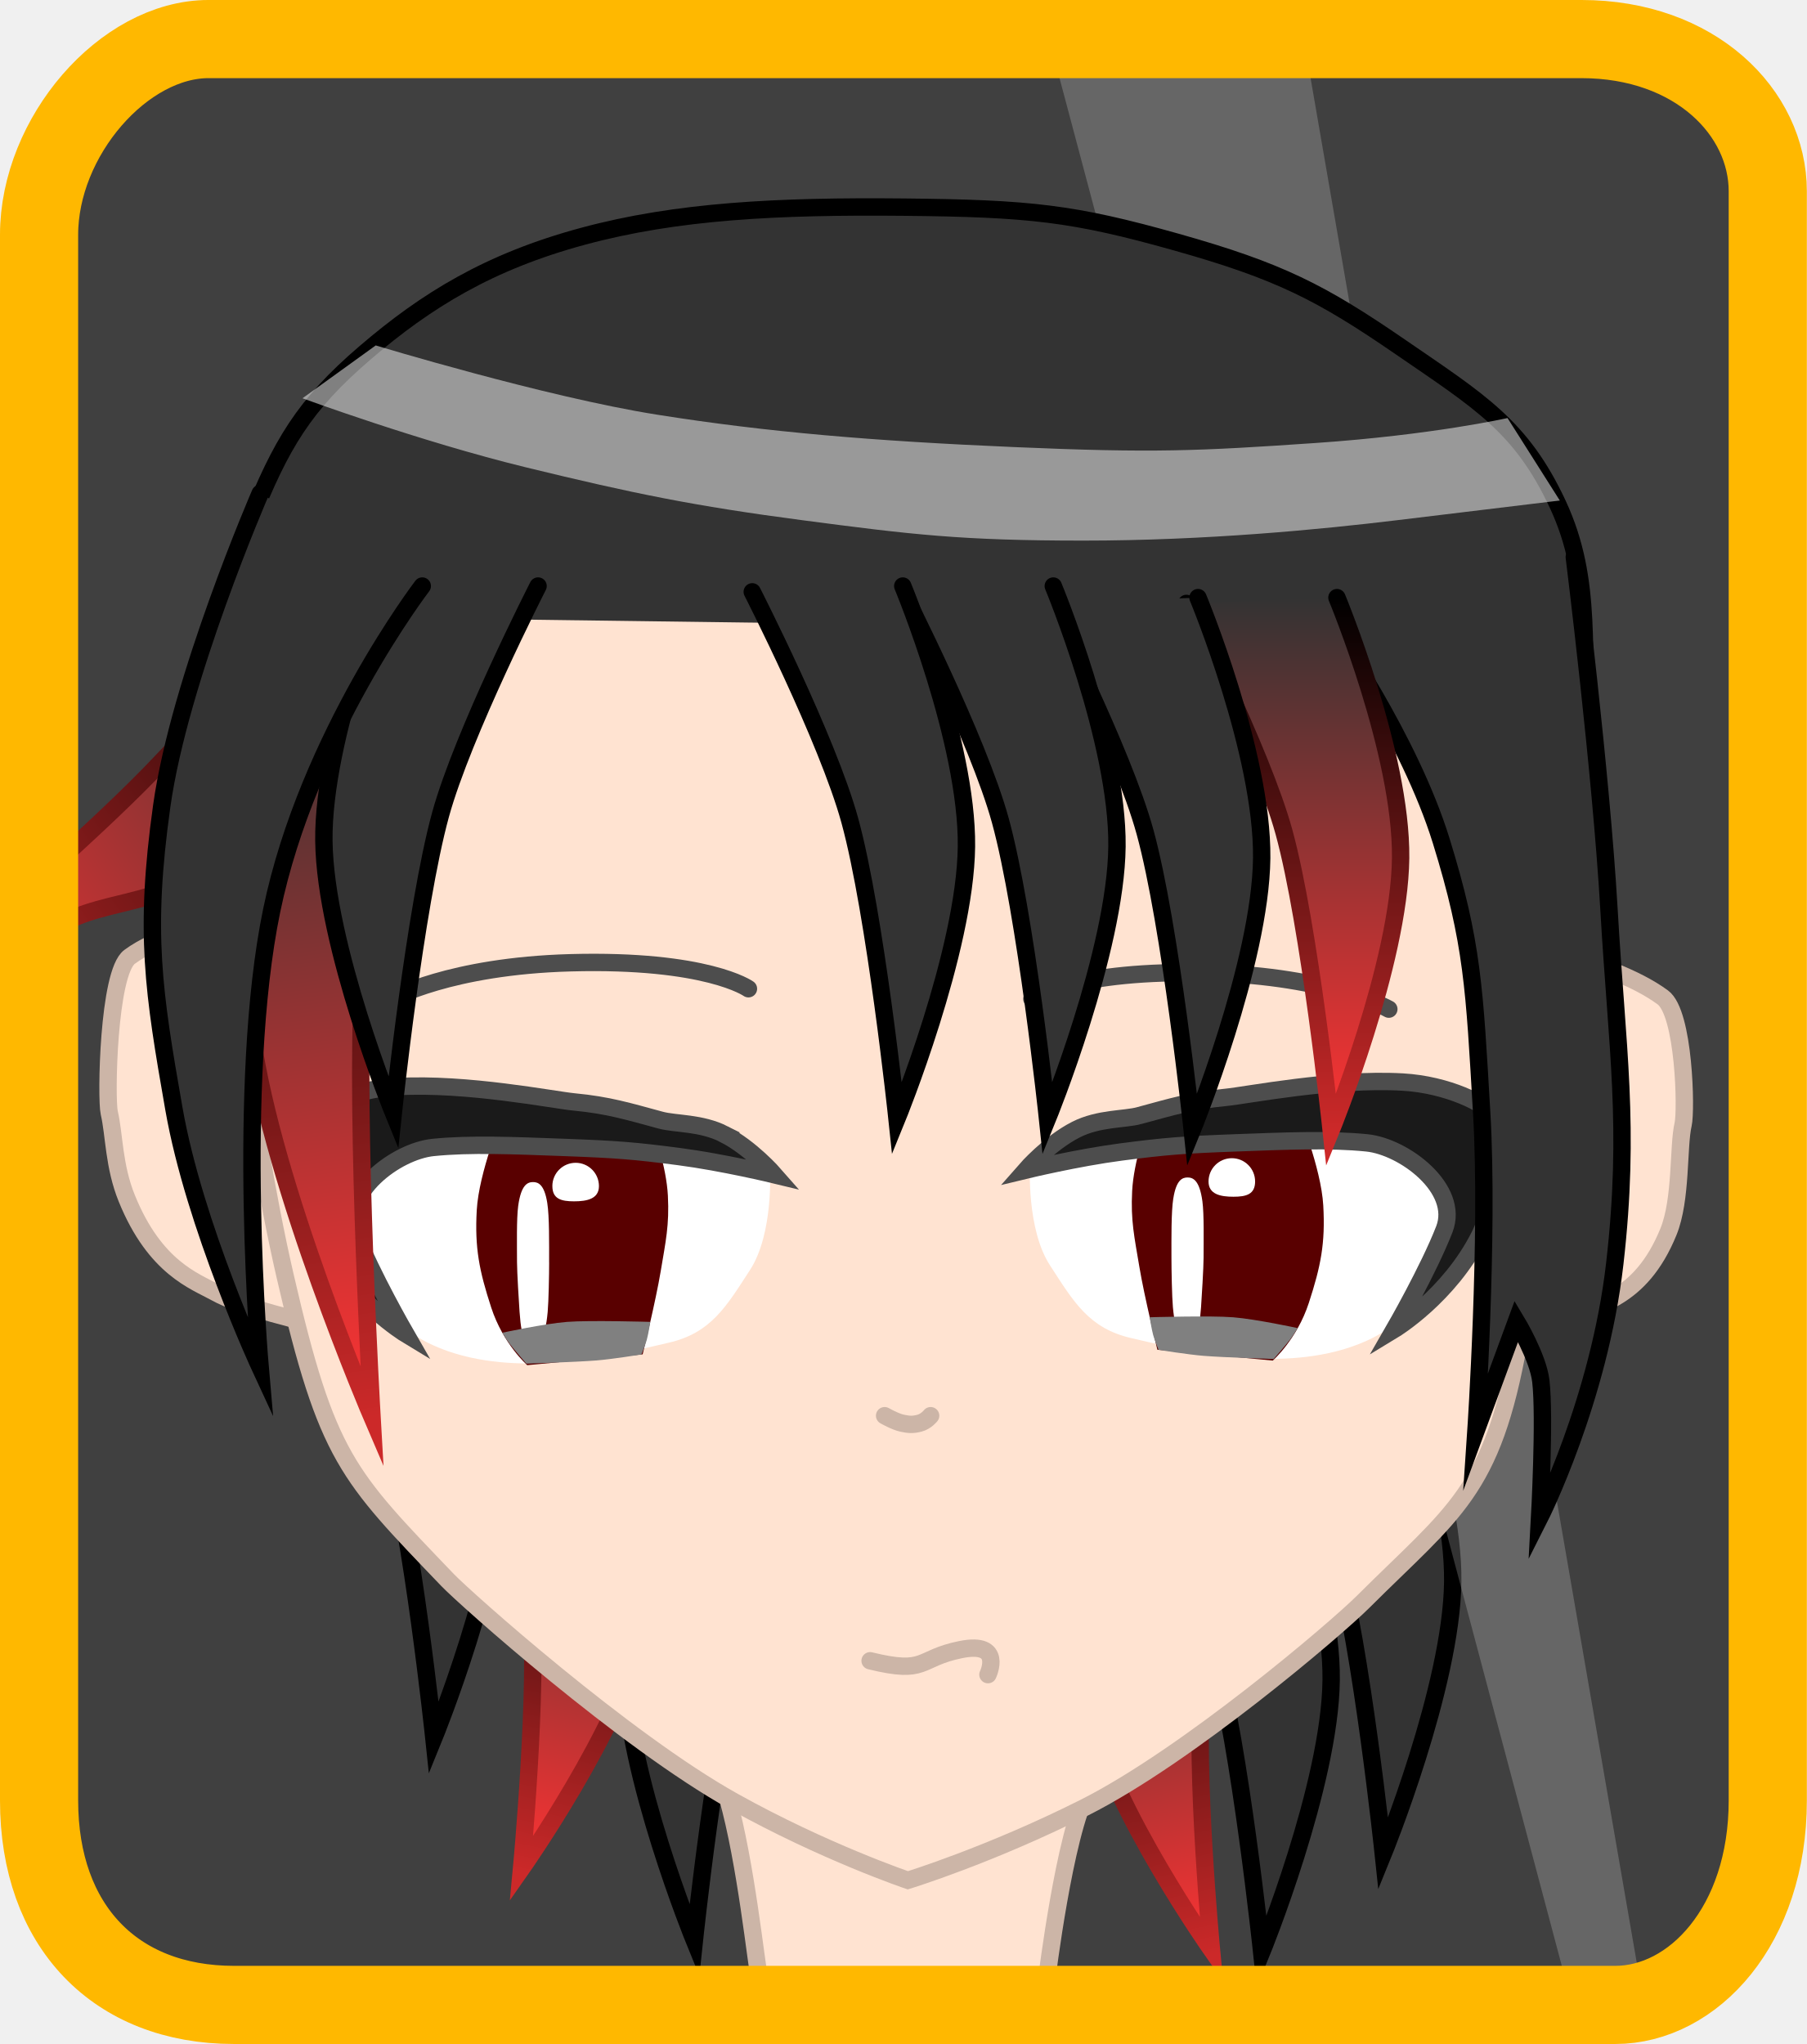
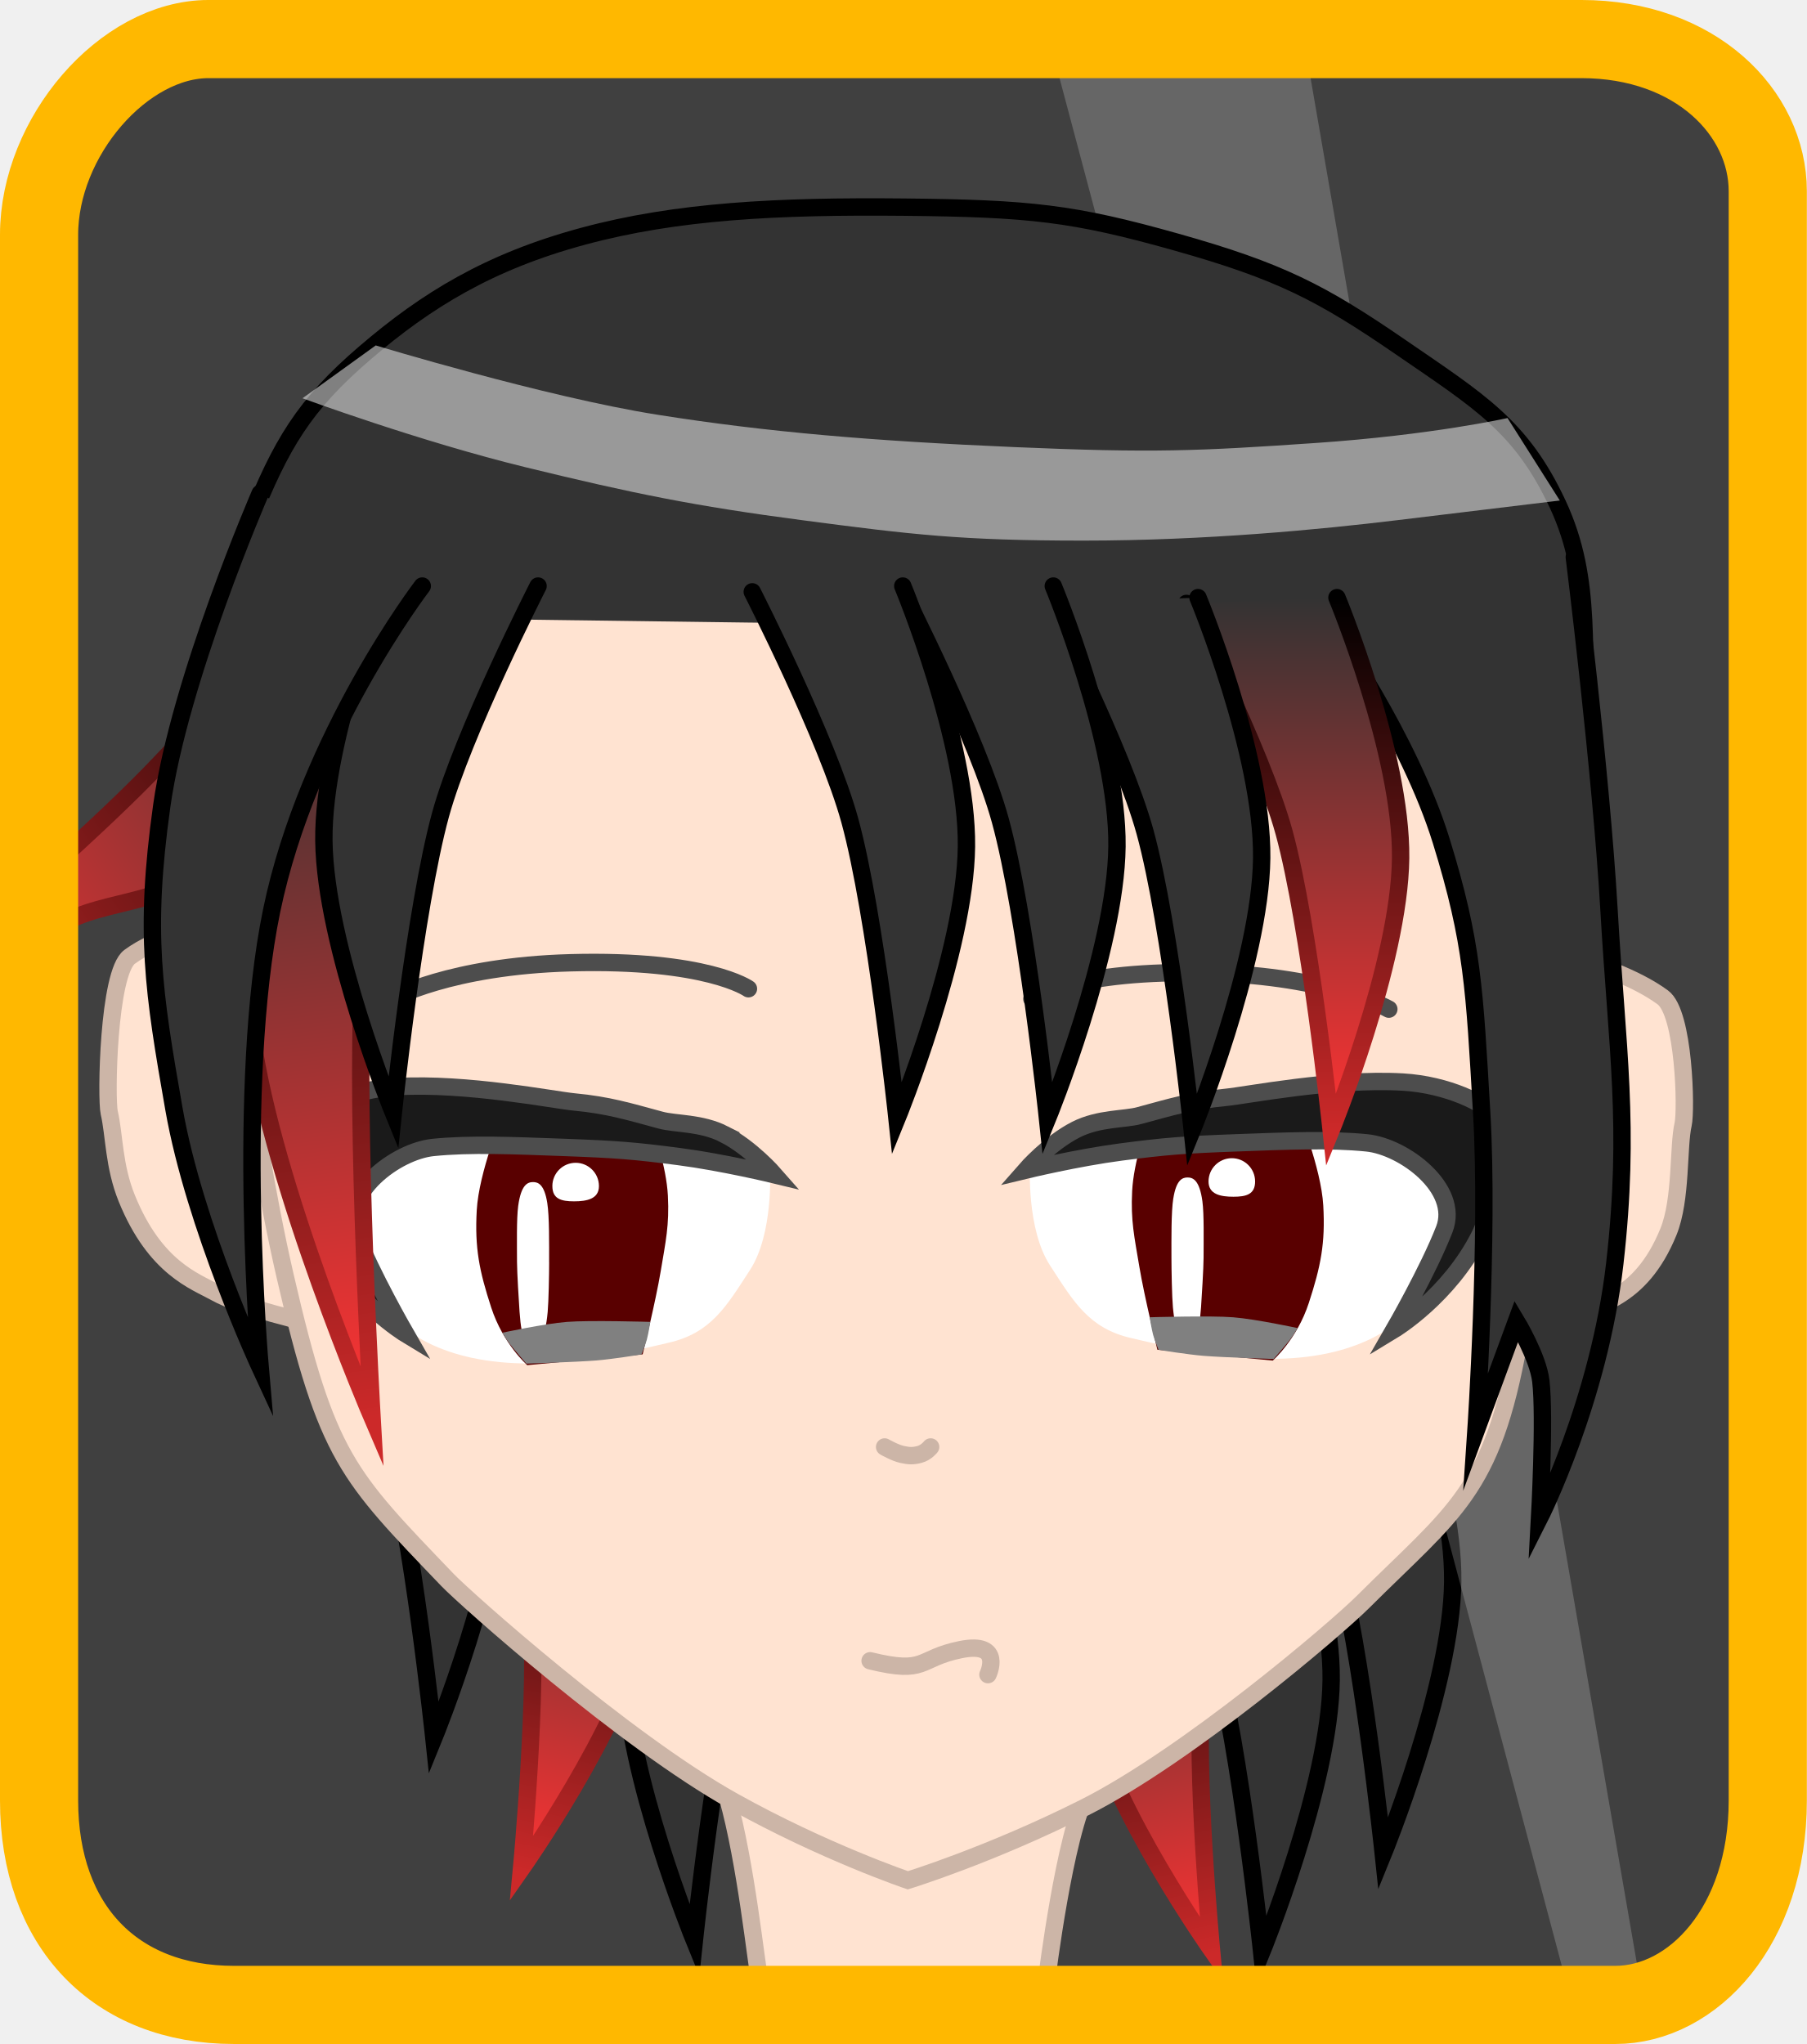
<svg xmlns="http://www.w3.org/2000/svg" version="1.1" width="104.038" height="117.7" viewBox="0,0,104.038,117.7">
  <defs>
    <linearGradient x1="254.622" y1="205.983" x2="260.383" y2="232.842" gradientUnits="userSpaceOnUse" id="color-1">
      <stop offset="0" stop-color="#333333" />
      <stop offset="1" stop-color="#ff3333" />
    </linearGradient>
    <linearGradient x1="254.622" y1="205.983" x2="260.383" y2="232.842" gradientUnits="userSpaceOnUse" id="color-2">
      <stop offset="0" stop-color="#000000" />
      <stop offset="1" stop-color="#cc2929" />
    </linearGradient>
    <linearGradient x1="222.124" y1="201.316" x2="216.363" y2="228.176" gradientUnits="userSpaceOnUse" id="color-3">
      <stop offset="0" stop-color="#333333" />
      <stop offset="1" stop-color="#ff3333" />
    </linearGradient>
    <linearGradient x1="222.124" y1="201.316" x2="216.363" y2="228.176" gradientUnits="userSpaceOnUse" id="color-4">
      <stop offset="0" stop-color="#000000" />
      <stop offset="1" stop-color="#cc2929" />
    </linearGradient>
    <linearGradient x1="262.962" y1="155.16" x2="262.962" y2="185.826" gradientUnits="userSpaceOnUse" id="color-5">
      <stop offset="0" stop-color="#333333" />
      <stop offset="1" stop-color="#ff3333" />
    </linearGradient>
    <linearGradient x1="262.962" y1="155.16" x2="262.962" y2="185.826" gradientUnits="userSpaceOnUse" id="color-6">
      <stop offset="0" stop-color="#000000" />
      <stop offset="1" stop-color="#cc2929" />
    </linearGradient>
    <linearGradient x1="206.289" y1="158.109" x2="212.05" y2="202.066" gradientUnits="userSpaceOnUse" id="color-7">
      <stop offset="0" stop-color="#333333" />
      <stop offset="1" stop-color="#ff3333" />
    </linearGradient>
    <linearGradient x1="206.289" y1="158.109" x2="212.05" y2="202.066" gradientUnits="userSpaceOnUse" id="color-8">
      <stop offset="0" stop-color="#000000" />
      <stop offset="1" stop-color="#cc2929" />
    </linearGradient>
    <linearGradient x1="211.214" y1="155.745" x2="181.009" y2="177.128" gradientUnits="userSpaceOnUse" id="color-9">
      <stop offset="0" stop-color="#333333" />
      <stop offset="1" stop-color="#ff3333" />
    </linearGradient>
    <linearGradient x1="211.214" y1="155.745" x2="181.009" y2="177.128" gradientUnits="userSpaceOnUse" id="color-10">
      <stop offset="0" stop-color="#000000" />
      <stop offset="1" stop-color="#cc2929" />
    </linearGradient>
  </defs>
  <g transform="translate(-188.4811,-120.7474)">
    <g stroke-miterlimit="10">
      <path d="M192.017,227.712c0,-23.926 0,-83.802 0,-96.374c0,-4.532 5.044,-8.749 10.035,-8.749c10.942,0 53.782,0 74.816,0c7.15,0 11.781,5.27 11.781,10.651c0,13.471 0,72.131 0,95.106c0,5.759 -3.397,9.276 -8.853,9.276c-19.174,0 -63.781,0 -75.792,0c-5.806,0 -11.987,-3.772 -11.987,-9.91z" fill="#404040" stroke="none" stroke-width="NaN" stroke-linecap="butt" />
      <path d="M260.8,205.785c0,0 -2.7,7.776 -3.096,11.976c-0.452,4.797 0.532,15.254 0.532,15.254c0,0 -5.712,-8.131 -6.909,-13.404c-1.197,-5.273 0.818,-13.429 0.818,-13.429" fill="url(#color-1)" stroke="url(#color-2)" stroke-width="1" stroke-linecap="round" />
      <path d="M261.462,202.493c0,0 3.732,8.974 3.667,15c-0.066,6.026 -4,15.667 -4,15.667c0,0 -1.249,-11.826 -2.717,-17.169c-1.285,-4.679 -5.616,-13.164 -5.616,-13.164" fill="#333333" stroke="#000000" stroke-width="1" stroke-linecap="round" />
      <path d="M268.462,196.826c0,0 3.732,8.974 3.667,15c-0.066,6.026 -4,15.667 -4,15.667c0,0 -1.249,-11.826 -2.717,-17.169c-1.285,-4.679 -5.616,-13.164 -5.616,-13.164" fill="#333333" stroke="#000000" stroke-width="1" stroke-linecap="round" />
      <path d="M236.796,202.16c0,0 -4.331,8.485 -5.616,13.164c-1.468,5.344 -2.717,17.169 -2.717,17.169c0,0 -3.934,-9.641 -4,-15.667c-0.066,-6.026 3.667,-15 3.667,-15" fill="#333333" stroke="#000000" stroke-width="1" stroke-linecap="round" />
      <path d="M213.795,190.16c0,0 3.732,8.974 3.667,15c-0.066,6.026 -4,15.667 -4,15.667c0,0 -1.249,-11.826 -2.717,-17.169c-1.285,-4.679 -5.616,-13.164 -5.616,-13.164" fill="#333333" stroke="#000000" stroke-width="1" stroke-linecap="round" />
      <path d="M224.602,201.515c0,0 2.015,8.156 0.818,13.429c-1.197,5.273 -6.909,13.404 -6.909,13.404c0,0 0.983,-10.457 0.532,-15.254c-0.396,-4.2 -3.096,-11.976 -3.096,-11.976" fill="url(#color-3)" stroke="url(#color-4)" stroke-width="1" stroke-linecap="round" />
      <path d="M279.552,238.241l-30.991,-116.482h14.78l20.025,115.708z" fill-opacity="0.2" fill="#ffffff" stroke="#000000" stroke-width="0" stroke-linecap="round" />
      <path d="M201.797,174.259c0,0 -1.401,-6.968 -1.006,-11.402c0.395,-4.434 0.308,-7.612 2.091,-12.073c1.783,-4.46 3.086,-6.694 6.623,-9.725c3.536,-3.031 7.138,-5.245 12.548,-6.707c5.41,-1.462 11.219,-1.748 18.474,-1.677c7.254,0.071 9.748,0.34 15.685,2.012c5.937,1.672 8.329,2.897 12.897,6.036c4.568,3.139 6.966,4.564 9.063,9.055c2.097,4.49 1.304,8.53 1.743,14.085c0.438,5.555 -0.657,12.408 -0.657,12.408" fill="#333333" stroke="#000000" stroke-width="1" stroke-linecap="round" />
      <g fill="#ffe3d1" stroke="#ccb5a7" stroke-width="1" stroke-linecap="round">
        <g>
          <path d="M214.038,198.469c0,0 -10.179,-1.64 -13.15,-3.295c-1.186,-0.66 -3.472,-1.403 -5.103,-5.412c-0.763,-1.875 -0.716,-3.663 -1.013,-4.938c-0.187,-0.804 -0.066,-8.067 1.171,-8.978c3.112,-2.293 9.731,-2.472 10.125,-2.267c1.696,0.884 2.81,4.014 2.81,4.014z" />
          <path d="M232.13,234.21c-0.279,-1.885 -1.006,-8.22 -2.18,-11.247c-1.508,-3.89 -4.617,-4.231 -4.617,-4.231l28,-1.477c0,0 -0.877,4.204 -2.217,6.644c-1.34,2.441 -2.367,10.832 -2.367,10.832" />
          <path d="M271.122,178.927c0,0 1.114,-3.131 2.81,-4.014c0.394,-0.205 7.18,0.974 10.292,3.267c1.237,0.911 1.358,6.507 1.171,7.311c-0.297,1.276 -0.083,4.313 -0.846,6.188c-1.631,4.009 -4.251,4.168 -5.436,4.828c-2.971,1.655 -13.15,3.295 -13.15,3.295z" />
          <path d="M278.1,157.212c0,0 0.775,7.648 0.788,8.755c0.042,3.575 -2.523,29.646 -2.946,32.039c-1.532,8.67 -3.767,9.785 -8.98,14.985c-1.554,1.55 -10.125,8.87 -16.058,11.851c-5.443,2.735 -10.149,4.178 -10.149,4.178c0,0 -4.814,-1.629 -10.03,-4.537c-6.294,-3.509 -15.465,-11.701 -16.471,-12.751c-5.777,-6.033 -6.941,-7.034 -9.359,-17.525c-2.094,-9.085 -3.804,-23.389 -3.793,-28.24c0.003,-1.409 0.528,-9.765 0.528,-9.765" />
-           <path d="M242.067,202.268c0,0 -0.252,0.328 -0.64,0.43c-0.388,0.101 -0.602,0.086 -1.005,0c-0.403,-0.086 -1.005,-0.43 -1.005,-0.43" />
+           <path d="M242.067,204.068c0,0 -0.252,0.328 -0.64,0.43c-0.388,0.101 -0.602,0.086 -1.005,0c-0.403,-0.086 -1.005,-0.43 -1.005,-0.43" />
        </g>
        <path d="M238.582,216.38c3.295,0.808 2.709,-0.136 5.214,-0.643c2.505,-0.507 1.571,1.441 1.571,1.441" />
      </g>
      <g>
        <path d="M232.817,188.112c0,0 0.21,3.671 -1.151,5.765c-1.361,2.094 -2.237,3.635 -4.705,4.193c-2.06,0.466 -6.984,1.808 -11.343,0.858c-0.863,-0.188 -1.704,-0.466 -2.496,-0.858c-4.792,-2.373 -4.152,-8.91 -4.152,-8.91l3.598,-3.407z" fill="#ffffff" stroke="#4d4d4d" stroke-width="0" stroke-linecap="round" />
        <path d="M247.895,178.268c0,0 2.388,-1.709 10.241,-1.496c6.961,0.189 10.314,2.085 10.314,2.085" fill="none" stroke="#4d4d4d" stroke-width="1" stroke-linecap="round" />
        <path d="M211.021,178.271c0,0 3.353,-1.896 10.314,-2.085c7.854,-0.213 10.241,1.496 10.241,1.496" fill="none" stroke="#4d4d4d" stroke-width="1" stroke-linecap="round" />
        <path d="M226.107,185.86c0,0 0.743,2.03 0.831,3.738c0.088,1.708 -0.128,2.635 -0.415,4.361c-0.288,1.726 -1.038,4.776 -1.038,4.776l-6.645,0.623c0,0 -1.389,-1.212 -2.076,-3.322c-0.687,-2.11 -0.954,-3.428 -0.831,-5.607c0.123,-2.179 1.454,-5.399 1.454,-5.399z" fill="#590000" stroke="#000000" stroke-width="0" stroke-linecap="round" />
        <path d="M230.174,186.059c1.544,0.785 2.899,2.335 2.899,2.335c0,0 -2.959,-0.716 -5.503,-1.048c-2.544,-0.332 -3.586,-0.414 -6.552,-0.524c-2.965,-0.11 -5.47,-0.217 -7.6,0c-2.13,0.217 -5.367,2.635 -4.455,4.979c0.912,2.345 2.883,5.765 2.883,5.765c0,0 -3.166,-1.918 -4.917,-5.404c-1.099,-2.187 -1.323,-6.263 -0.848,-6.913c0.485,-0.663 2.678,-1.782 5.281,-1.93c4.007,-0.228 8.983,0.768 10.181,0.882c1.977,0.188 3.105,0.542 4.979,1.048c0.865,0.234 2.328,0.136 3.653,0.809z" fill="#1a1a1a" stroke="#4d4d4d" stroke-width="1" stroke-linecap="round" />
        <path d="M220.101,193.438c0,0.687 -0.03,2.264 -0.084,2.85c-0.146,1.592 -0.468,1.773 -0.841,1.773c-0.402,0 -0.651,0.015 -0.779,-1.774c-0.035,-0.486 -0.146,-2.304 -0.146,-2.849c0,-0.966 -0.033,-2.51 0.068,-3.252c0.166,-1.218 0.539,-1.371 0.856,-1.371c0.294,0 0.649,0.133 0.818,1.204c0.124,0.787 0.106,2.337 0.106,3.419z" fill="#ffffff" stroke="none" stroke-width="0" stroke-linecap="butt" />
        <path d="M217.411,197.489c0,0 2.397,-0.519 3.713,-0.623c1.315,-0.104 4.802,0 4.802,0c0,0 -0.111,0.696 -0.2,1.022c-0.081,0.298 -0.311,0.855 -0.311,0.855c0,0 -1.693,0.272 -2.596,0.344c-1.213,0.096 -4.032,0.183 -4.032,0.183c0,0 -0.716,-0.825 -0.968,-1.151c-0.187,-0.241 -0.409,-0.629 -0.409,-0.629z" fill="#808080" stroke="#000000" stroke-width="0" stroke-linecap="round" />
        <path d="M220.286,189.046c0,-0.74 0.6,-1.341 1.341,-1.341c0.74,0 1.341,0.6 1.341,1.341c0,0.74 -0.693,0.878 -1.433,0.878c-0.74,0 -1.248,-0.138 -1.248,-0.878z" fill="#ffffff" stroke="none" stroke-width="0" stroke-linecap="butt" />
        <path d="M268.038,185.488l3.598,3.407c0,0 0.64,6.537 -4.152,8.91c-0.792,0.392 -1.633,0.67 -2.496,0.858c-4.359,0.95 -9.283,-0.392 -11.343,-0.858c-2.468,-0.558 -3.344,-2.099 -4.705,-4.193c-1.361,-2.094 -1.151,-5.765 -1.151,-5.765z" fill="#ffffff" stroke="#4d4d4d" stroke-width="0" stroke-linecap="round" />
        <path d="M263.221,184.765c0,0 1.33,3.22 1.454,5.399c0.123,2.179 -0.143,3.496 -0.831,5.607c-0.687,2.11 -2.076,3.322 -2.076,3.322l-6.645,-0.623c0,0 -0.751,-3.05 -1.038,-4.776c-0.288,-1.726 -0.503,-2.653 -0.415,-4.361c0.088,-1.708 0.831,-3.738 0.831,-3.738z" fill="#590000" stroke="#000000" stroke-width="0" stroke-linecap="round" />
        <path d="M254.085,184.985c1.874,-0.507 3.002,-0.86 4.979,-1.048c1.199,-0.114 6.175,-1.11 10.181,-0.882c2.602,0.148 4.796,1.267 5.281,1.93c0.475,0.65 0.251,4.726 -0.848,6.913c-1.751,3.486 -4.917,5.404 -4.917,5.404c0,0 1.971,-3.421 2.883,-5.765c0.912,-2.345 -2.325,-4.762 -4.455,-4.979c-2.13,-0.217 -4.634,-0.11 -7.6,0c-2.965,0.11 -4.008,0.192 -6.552,0.524c-2.544,0.332 -5.503,1.048 -5.503,1.048c0,0 1.355,-1.551 2.899,-2.335c1.324,-0.673 2.787,-0.575 3.653,-0.809z" fill="#1a1a1a" stroke="#4d4d4d" stroke-width="1" stroke-linecap="round" />
        <path d="M256.041,189.754c0.169,-1.071 0.524,-1.204 0.818,-1.204c0.317,0 0.69,0.152 0.856,1.371c0.101,0.742 0.068,2.286 0.068,3.252c0,0.545 -0.111,2.363 -0.146,2.849c-0.128,1.788 -0.377,1.774 -0.779,1.774c-0.373,0 -0.695,-0.181 -0.841,-1.773c-0.054,-0.586 -0.084,-2.163 -0.084,-2.85c0,-1.082 -0.018,-2.631 0.106,-3.419z" fill="#ffffff" stroke="none" stroke-width="0" stroke-linecap="butt" />
        <path d="M262.787,197.853c-0.252,0.326 -0.968,1.151 -0.968,1.151c0,0 -2.818,-0.086 -4.032,-0.183c-0.903,-0.072 -2.596,-0.344 -2.596,-0.344c0,0 -0.23,-0.557 -0.311,-0.855c-0.089,-0.325 -0.2,-1.022 -0.2,-1.022c0,0 3.487,-0.104 4.802,0c1.315,0.104 3.713,0.623 3.713,0.623c0,0 -0.222,0.388 -0.409,0.629z" fill="#808080" stroke="#000000" stroke-width="0" stroke-linecap="round" />
        <path d="M259.501,189.659c-0.74,0 -1.433,-0.138 -1.433,-0.878c0,-0.74 0.6,-1.341 1.341,-1.341c0.74,0 1.341,0.6 1.341,1.341c0,0.74 -0.508,0.878 -1.248,0.878z" fill="#ffffff" stroke="none" stroke-width="0" stroke-linecap="butt" />
      </g>
      <path d="M210.116,140.638c0,0 9.745,2.96 16.158,3.981c6.414,1.021 12.538,1.525 20.608,1.873c8.07,0.349 10.579,0.227 17.329,-0.234c6.75,-0.462 11.073,-1.439 11.073,-1.439l3.011,4.75c0,0 -5.041,0.61 -9.401,1.137c-4.36,0.527 -10.979,1.171 -18.032,1.171c-7.053,0 -9.886,-0.347 -16.158,-1.171c-6.272,-0.824 -9.775,-1.545 -15.924,-3.044c-6.149,-1.5 -12.88,-3.981 -12.88,-3.981z" fill-opacity="0.502" fill="#ffffff" stroke="#000000" stroke-width="0" stroke-linecap="round" />
      <path d="M279.129,152.826c0,0 1.543,12.373 2,20.333c0.457,7.961 1.235,12.447 0.333,20.333c-0.901,7.886 -4.333,14.667 -4.333,14.667c0,0 0.318,-5.798 0.072,-7.891c-0.163,-1.382 -1.405,-3.443 -1.405,-3.443l-2.333,6.333c0,0 0.754,-11.19 0.333,-18.333c-0.42,-7.144 -0.504,-9.756 -2.333,-15.667c-1.829,-5.91 -6.333,-12.333 -6.333,-12.333" fill="#333333" stroke="#000000" stroke-width="1" stroke-linecap="round" />
      <path d="M265.462,155.16c0,0 3.732,8.974 3.667,15c-0.066,6.026 -4,15.667 -4,15.667c0,0 -1.249,-11.826 -2.717,-17.169c-1.285,-4.679 -5.616,-13.164 -5.616,-13.164" fill="url(#color-5)" stroke="url(#color-6)" stroke-width="1" stroke-linecap="round" />
      <path d="M257.462,155.16c0,0 3.732,8.974 3.667,15c-0.066,6.026 -4,15.667 -4,15.667c0,0 -1.249,-11.826 -2.717,-17.169c-1.285,-4.679 -5.616,-13.164 -5.616,-13.164" fill="#333333" stroke="#000000" stroke-width="1" stroke-linecap="round" />
      <path d="M249.129,154.493c0,0 3.732,8.974 3.667,15c-0.066,6.026 -4,15.667 -4,15.667c0,0 -1.249,-11.826 -2.717,-17.169c-1.285,-4.679 -5.616,-13.164 -5.616,-13.164" fill="#333333" stroke="#000000" stroke-width="1" stroke-linecap="round" />
      <path d="M240.462,154.493c0,0 3.732,8.974 3.667,15c-0.066,6.026 -4,15.667 -4,15.667c0,0 -1.249,-11.826 -2.717,-17.169c-1.285,-4.679 -5.616,-13.164 -5.616,-13.164" fill="#333333" stroke="#000000" stroke-width="1" stroke-linecap="round" />
      <path d="M212.466,157.785c0,0 -2.7,12.725 -3.096,19.599c-0.452,7.85 0.532,24.964 0.532,24.964c0,0 -5.712,-13.308 -6.909,-21.937c-1.197,-8.629 0.818,-21.977 0.818,-21.977" fill="url(#color-7)" stroke="url(#color-8)" stroke-width="1" stroke-linecap="round" />
      <path d="M212.151,157.934c0,0 -7.439,9.527 -13.398,13.671c-2.204,1.533 -7.518,1.134 -7.859,4.12c-0.381,3.333 -4.201,-0.769 0.465,-4.977c2.403,-2.167 4.752,-4.371 6.354,-6.075c4.126,-4.389 9.525,-9.099 9.525,-9.099" fill="url(#color-9)" stroke="url(#color-10)" stroke-width="1" stroke-linecap="round" />
      <path d="M219.463,154.493c0,0 -4.331,8.485 -5.616,13.164c-1.468,5.344 -2.717,17.169 -2.717,17.169c0,0 -3.934,-9.641 -4,-15.667c-0.066,-6.026 3.667,-15 3.667,-15" fill="#333333" stroke="#000000" stroke-width="1" stroke-linecap="round" />
      <path d="M212.795,154.493c0,0 -6.579,8.601 -8.667,18.667c-2.088,10.066 -0.667,26.333 -0.667,26.333c0,0 -3.788,-8.172 -4.967,-14.9c-1.179,-6.728 -1.722,-10.14 -0.7,-17.433c1.022,-7.293 5.667,-18 5.667,-18" fill="#333333" stroke="#000000" stroke-width="1" stroke-linecap="round" />
      <path d="M190.731,224.426c0,-10.442 0,-26.452 0,-42.267c0,-20.437 0,-40.547 0,-47.892c0,-5.638 4.866,-11.27 9.759,-11.27c11.34,0 57.773,0 79.045,0c6.566,0 10.734,4.234 10.734,8.765c0,12.099 0,67.984 0,92.664c0,7.221 -4.317,11.771 -8.783,11.771c-10.921,0 -57.751,0 -79.533,0c-6.85,0 -11.222,-4.557 -11.222,-11.771z" fill="none" stroke="#ffb800" stroke-width="4.5" stroke-linecap="butt" />
    </g>
  </g>
</svg>
